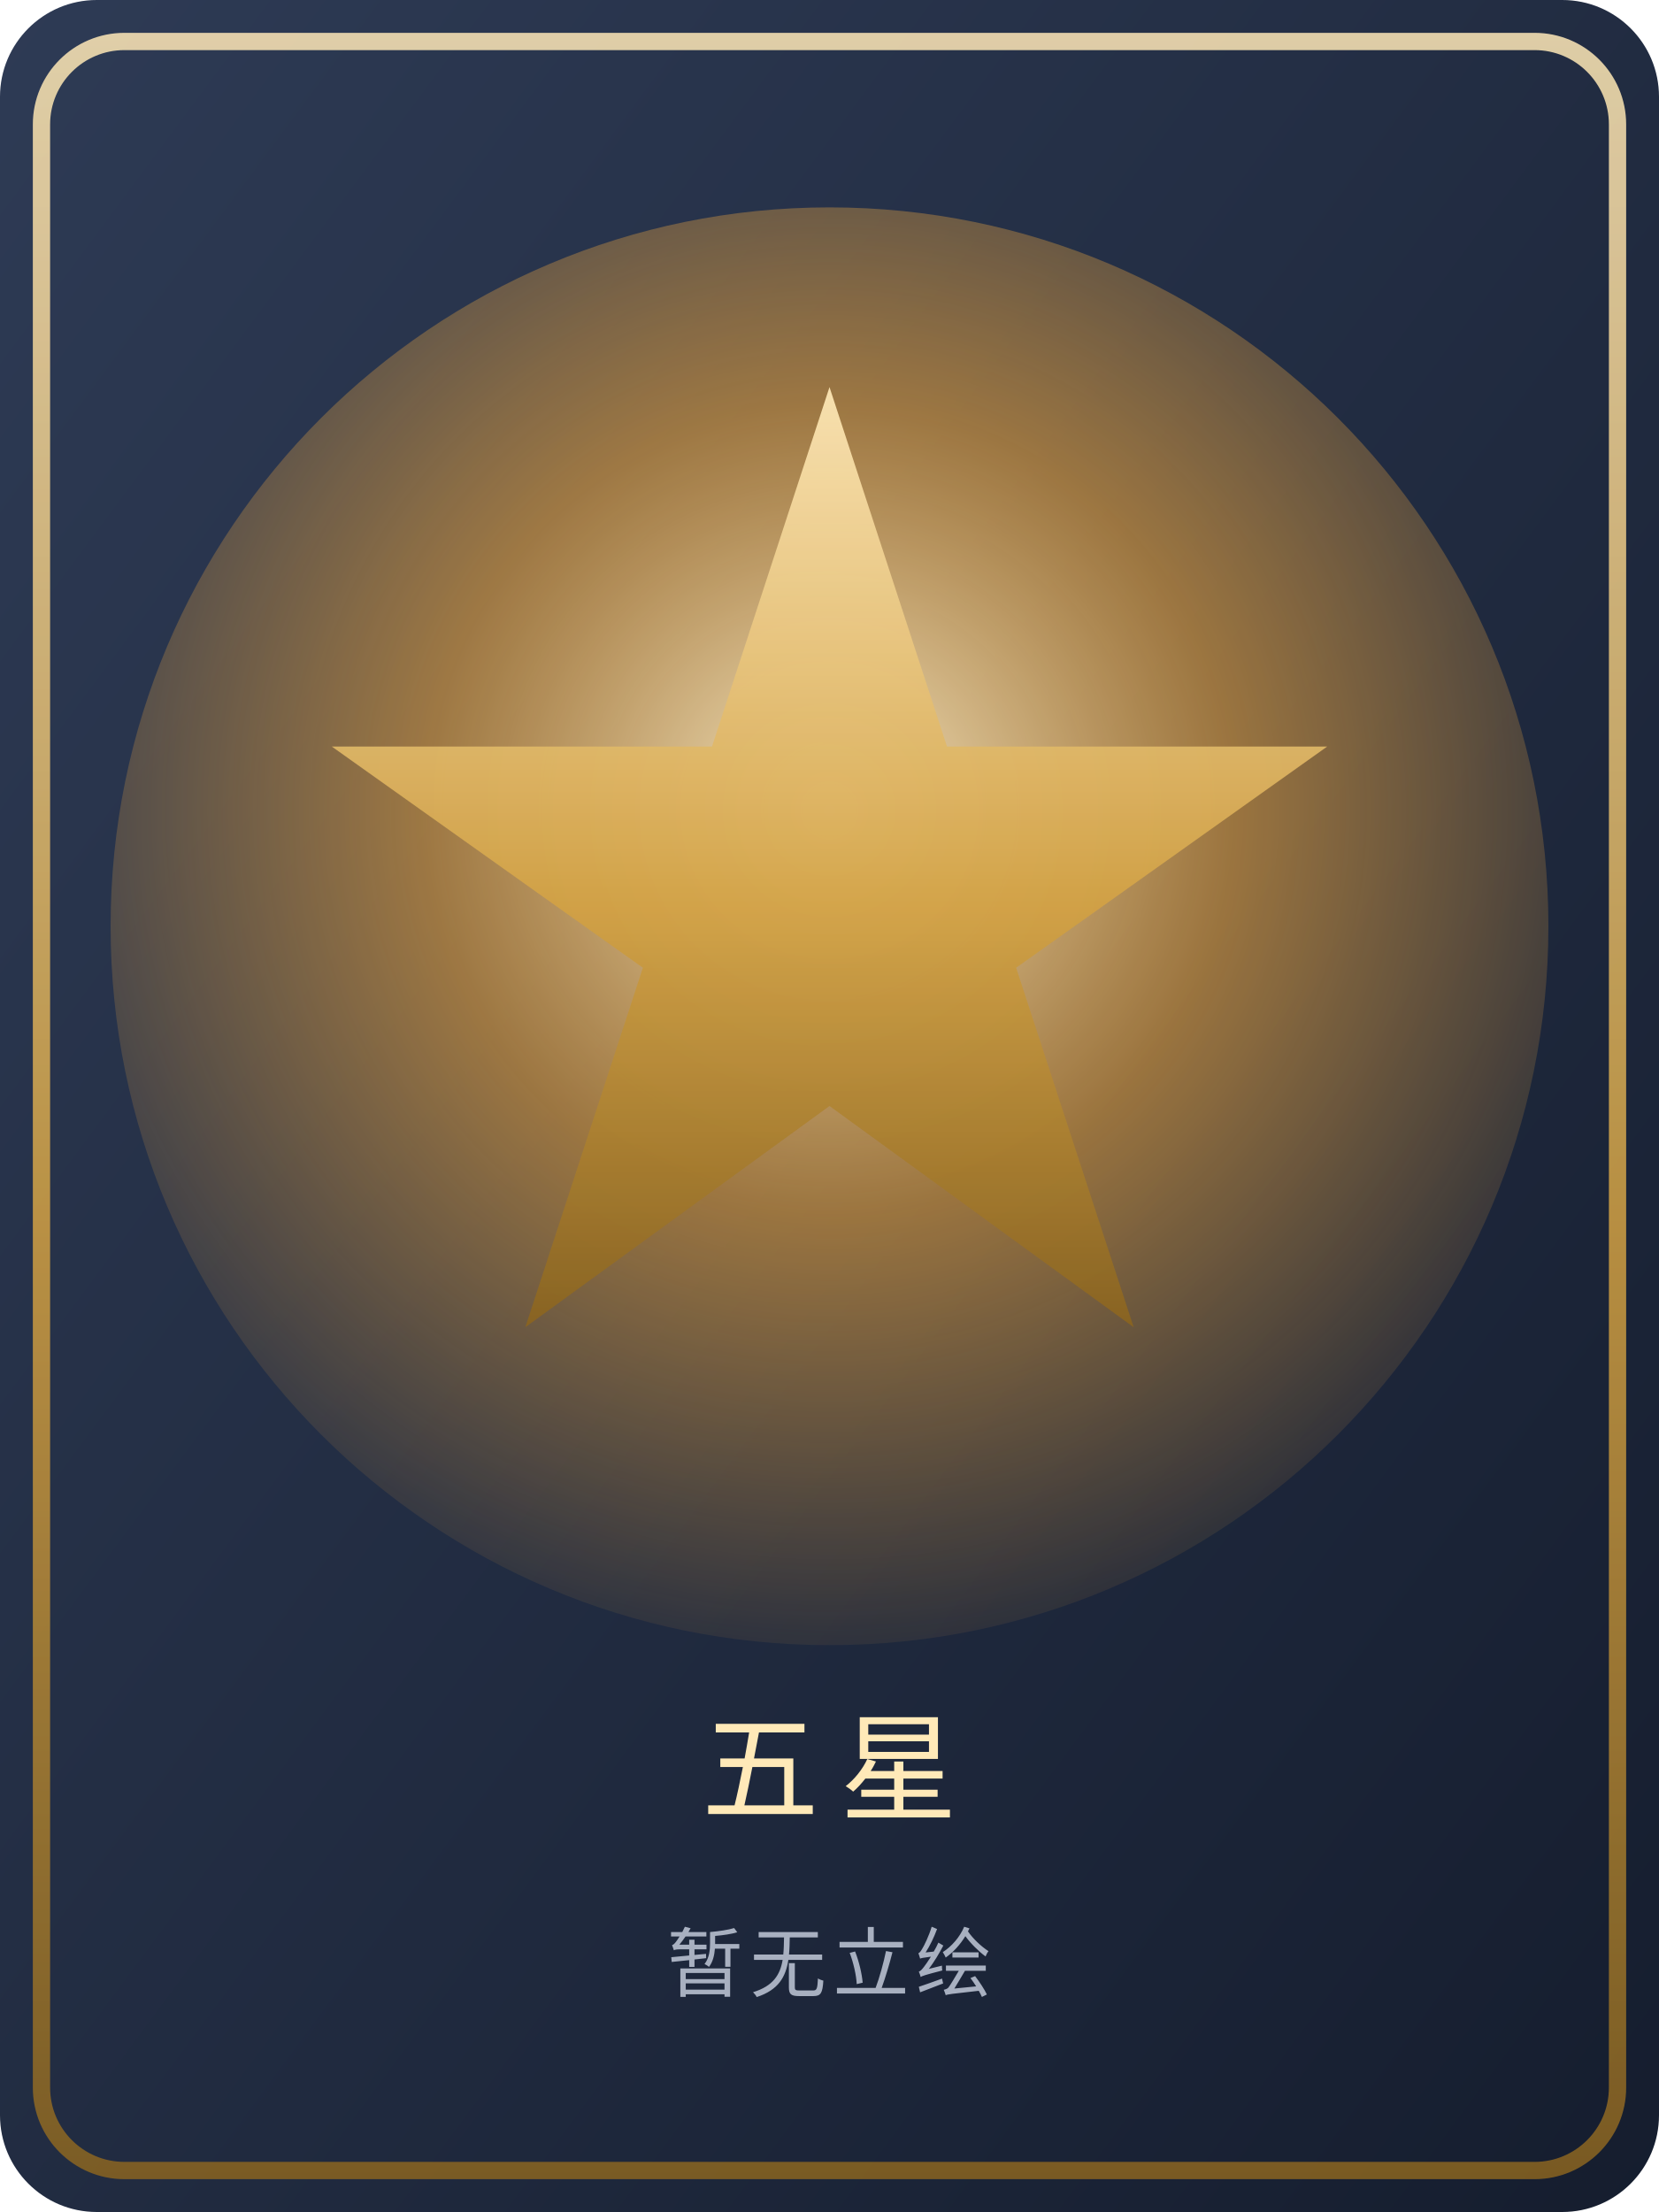
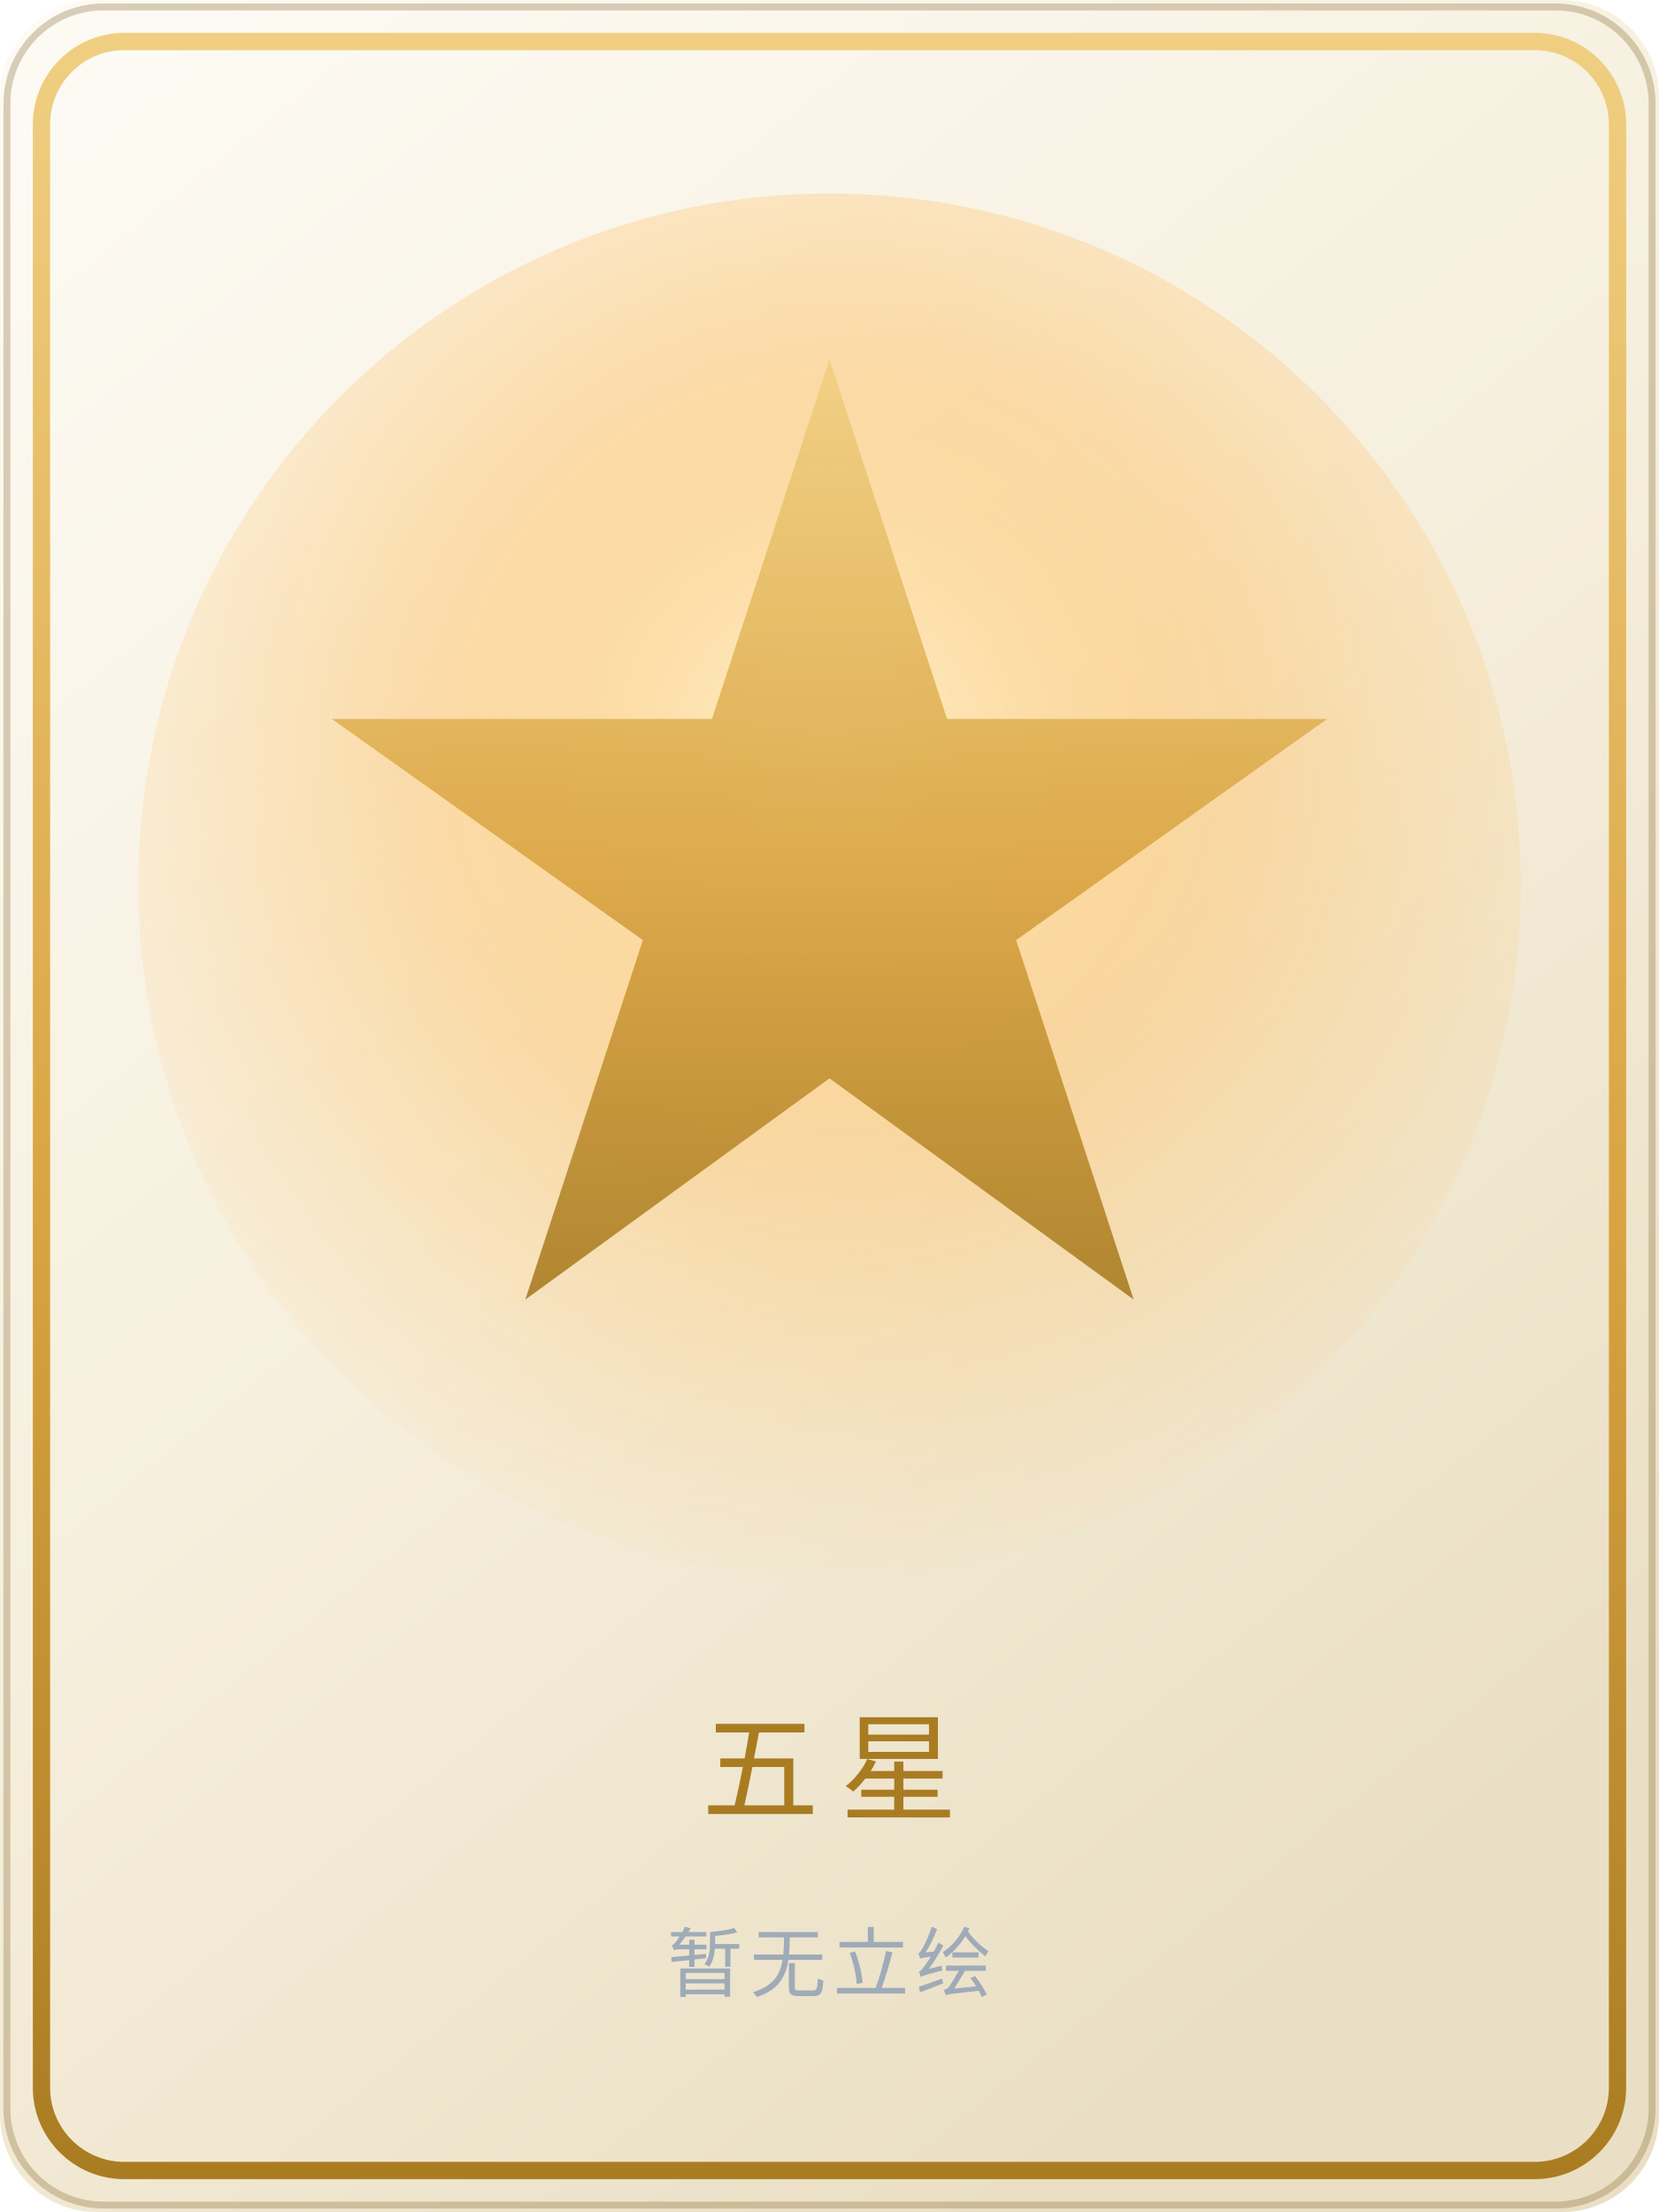
<svg xmlns="http://www.w3.org/2000/svg" viewBox="0 0 240 320" width="240" height="320" role="img" aria-label="五星占位图">
  <defs>
-     <radialGradient id="glow" cx="50%" cy="42%" r="62%">
+     <linearGradient id="cardBg" x1="0" y1="0" x2="0.6" y2="1">
+       <stop offset="0%" stop-color="#fdfbf5" />
+       <stop offset="55%" stop-color="#f6efdd" />
+       <stop offset="100%" stop-color="#eadfc4" />
+     </linearGradient>
+     <radialGradient id="halo" cx="50%" cy="40%" r="62%">
      <stop offset="0%" stop-color="#fff3cf" stop-opacity=".95" />
-       <stop offset="45%" stop-color="#ffb13f" stop-opacity=".55" />
+       <stop offset="50%" stop-color="#ffb13f" stop-opacity=".35" />
      <stop offset="100%" stop-color="#ffb13f" stop-opacity="0" />
    </radialGradient>
    <linearGradient id="frame" x1="0" y1="0" x2="0" y2="1">
-       <stop offset="0%" stop-color="#ffe9b8" />
-       <stop offset="55%" stop-color="#d3a244" />
-       <stop offset="100%" stop-color="#8a6420" />
-     </linearGradient>
-     <linearGradient id="body" x1="0" y1="0" x2="1" y2="1">
-       <stop offset="0%" stop-color="#2e3b55" />
-       <stop offset="100%" stop-color="#151d2e" />
+       <stop offset="0%" stop-color="#f0cf82" />
+       <stop offset="55%" stop-color="#d9a441" />
+       <stop offset="100%" stop-color="#a97c22" />
    </linearGradient>
  </defs>
-   <rect width="240" height="320" rx="14" fill="url(#body)" />
-   <circle cx="120" cy="134" r="104" fill="url(#glow)" />
-   <path d="M120 56 L137 108 L192 108 L147 140 L164 192 L120 160 L76 192 L93 140 L48 108 L103 108 Z" fill="url(#frame)" opacity=".92" />
-   <rect x="6" y="6" width="228" height="308" rx="12" fill="none" stroke="url(#frame)" stroke-width="2.5" opacity=".85" />
-   <text x="120" y="262" text-anchor="middle" font-family="Georgia, serif" font-size="17" fill="#ffe9b8" letter-spacing="3">五星</text>
-   <text x="120" y="288" text-anchor="middle" font-family="sans-serif" font-size="11" fill="#a8b0c0" letter-spacing="1">暂无立绘</text>
+   <rect width="240" height="320" rx="14" fill="url(#cardBg)" />
+   <circle cx="120" cy="128" r="100" fill="url(#halo)" />
+   <path d="M120 52 L137 104 L192 104 L147 136 L164 188 L120 156 L76 188 L93 136 L48 104 L103 104 Z" fill="url(#frame)" opacity=".9" />
+   <rect x="6" y="6" width="228" height="308" rx="12" fill="none" stroke="url(#frame)" stroke-width="2.5" />
+   <rect x="1" y="1" width="238" height="318" rx="14" fill="none" stroke="rgba(120,90,30,.28)" stroke-width="1" />
+   <text x="120" y="262" text-anchor="middle" font-family="Georgia, serif" font-size="17" fill="#a97c22" letter-spacing="3">五星</text>
+   <text x="120" y="288" text-anchor="middle" font-family="sans-serif" font-size="11" fill="#9fabb8" letter-spacing="1">暂无立绘</text>
</svg>
